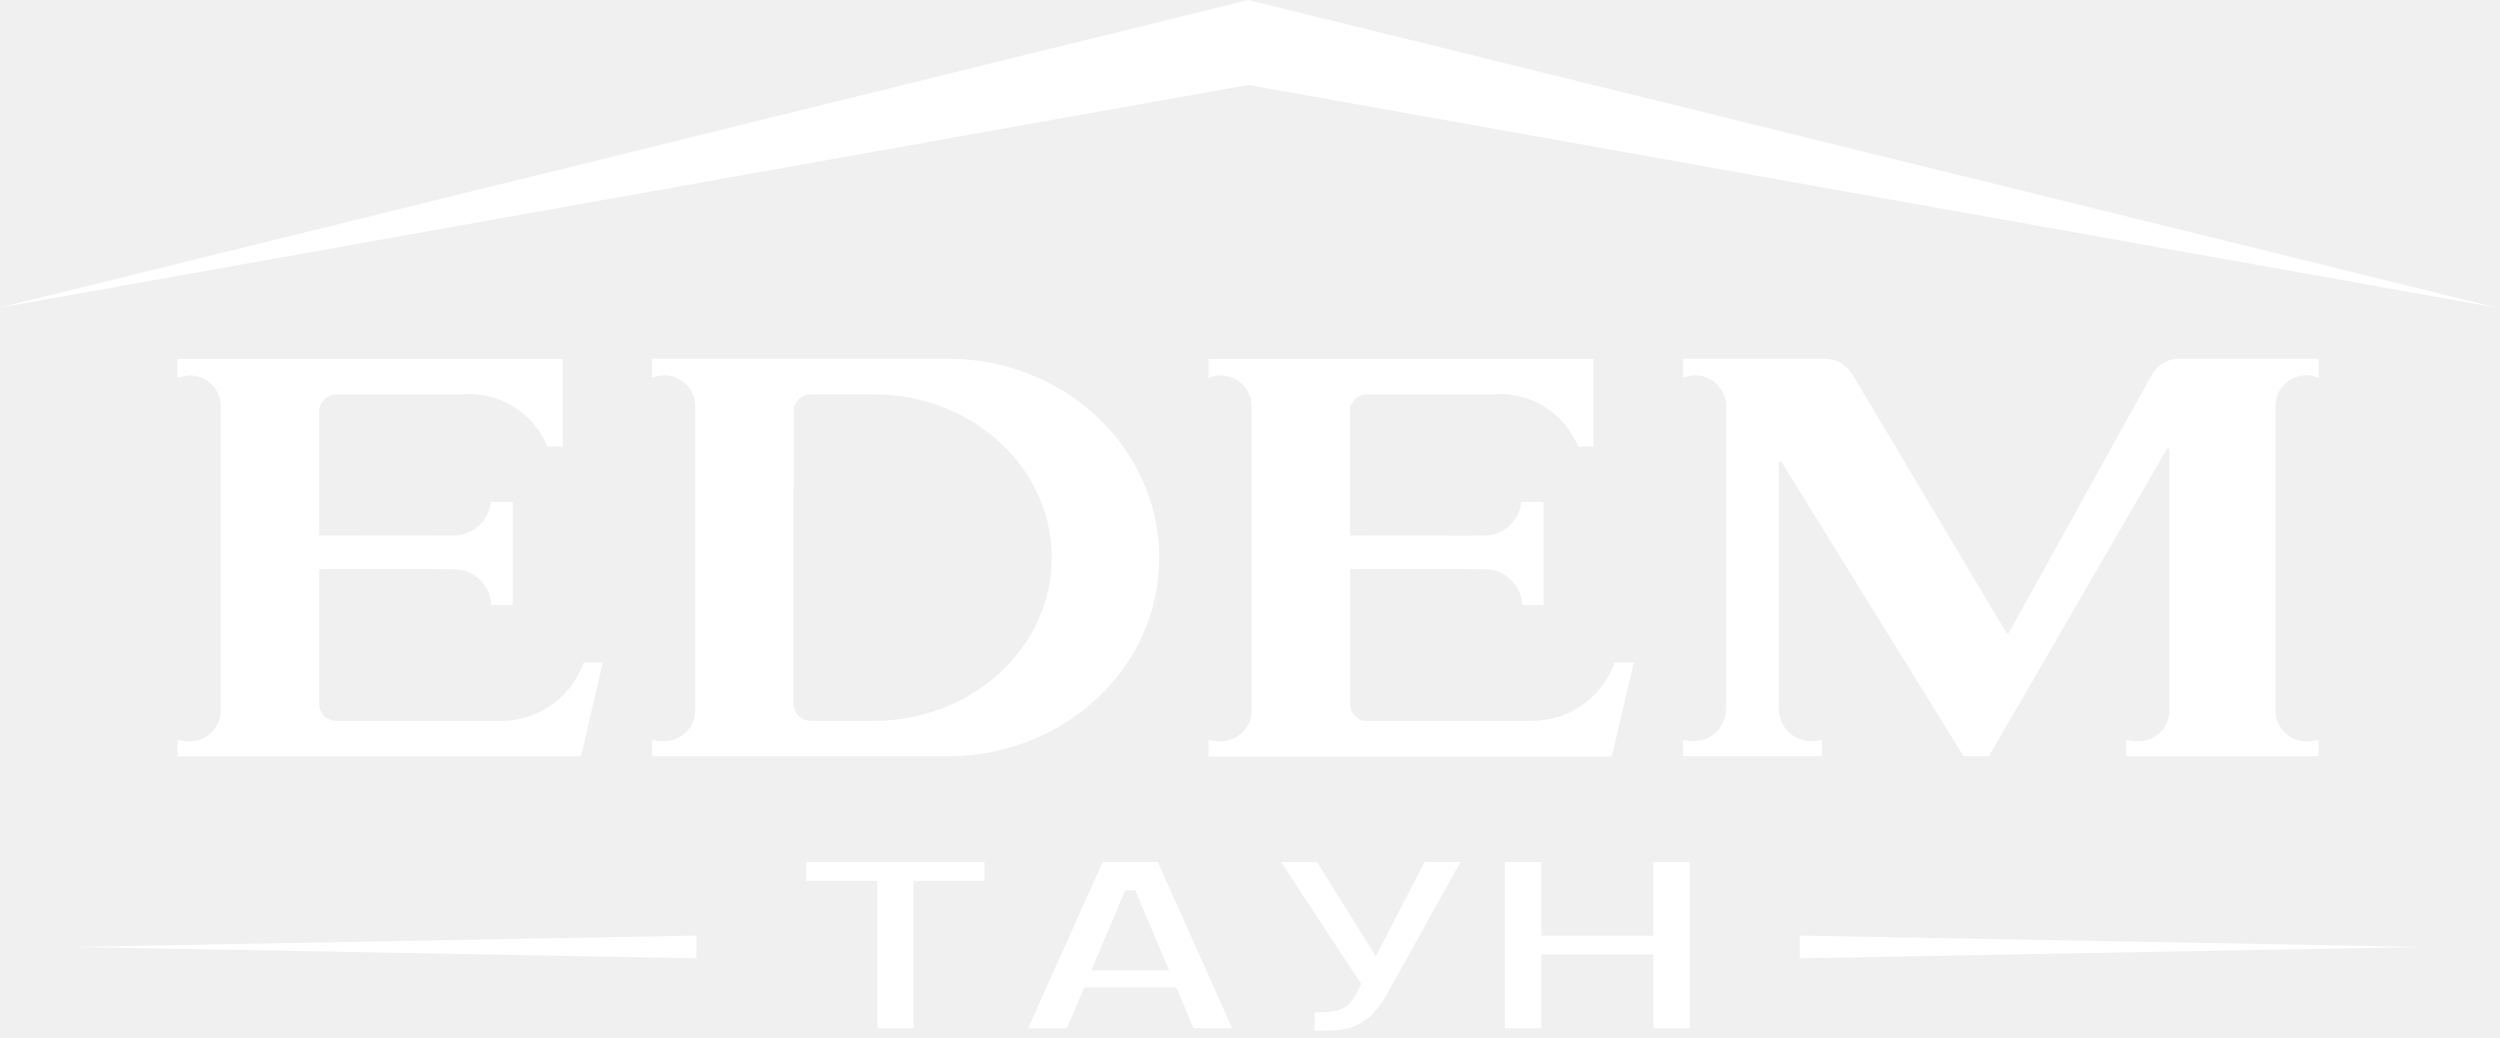
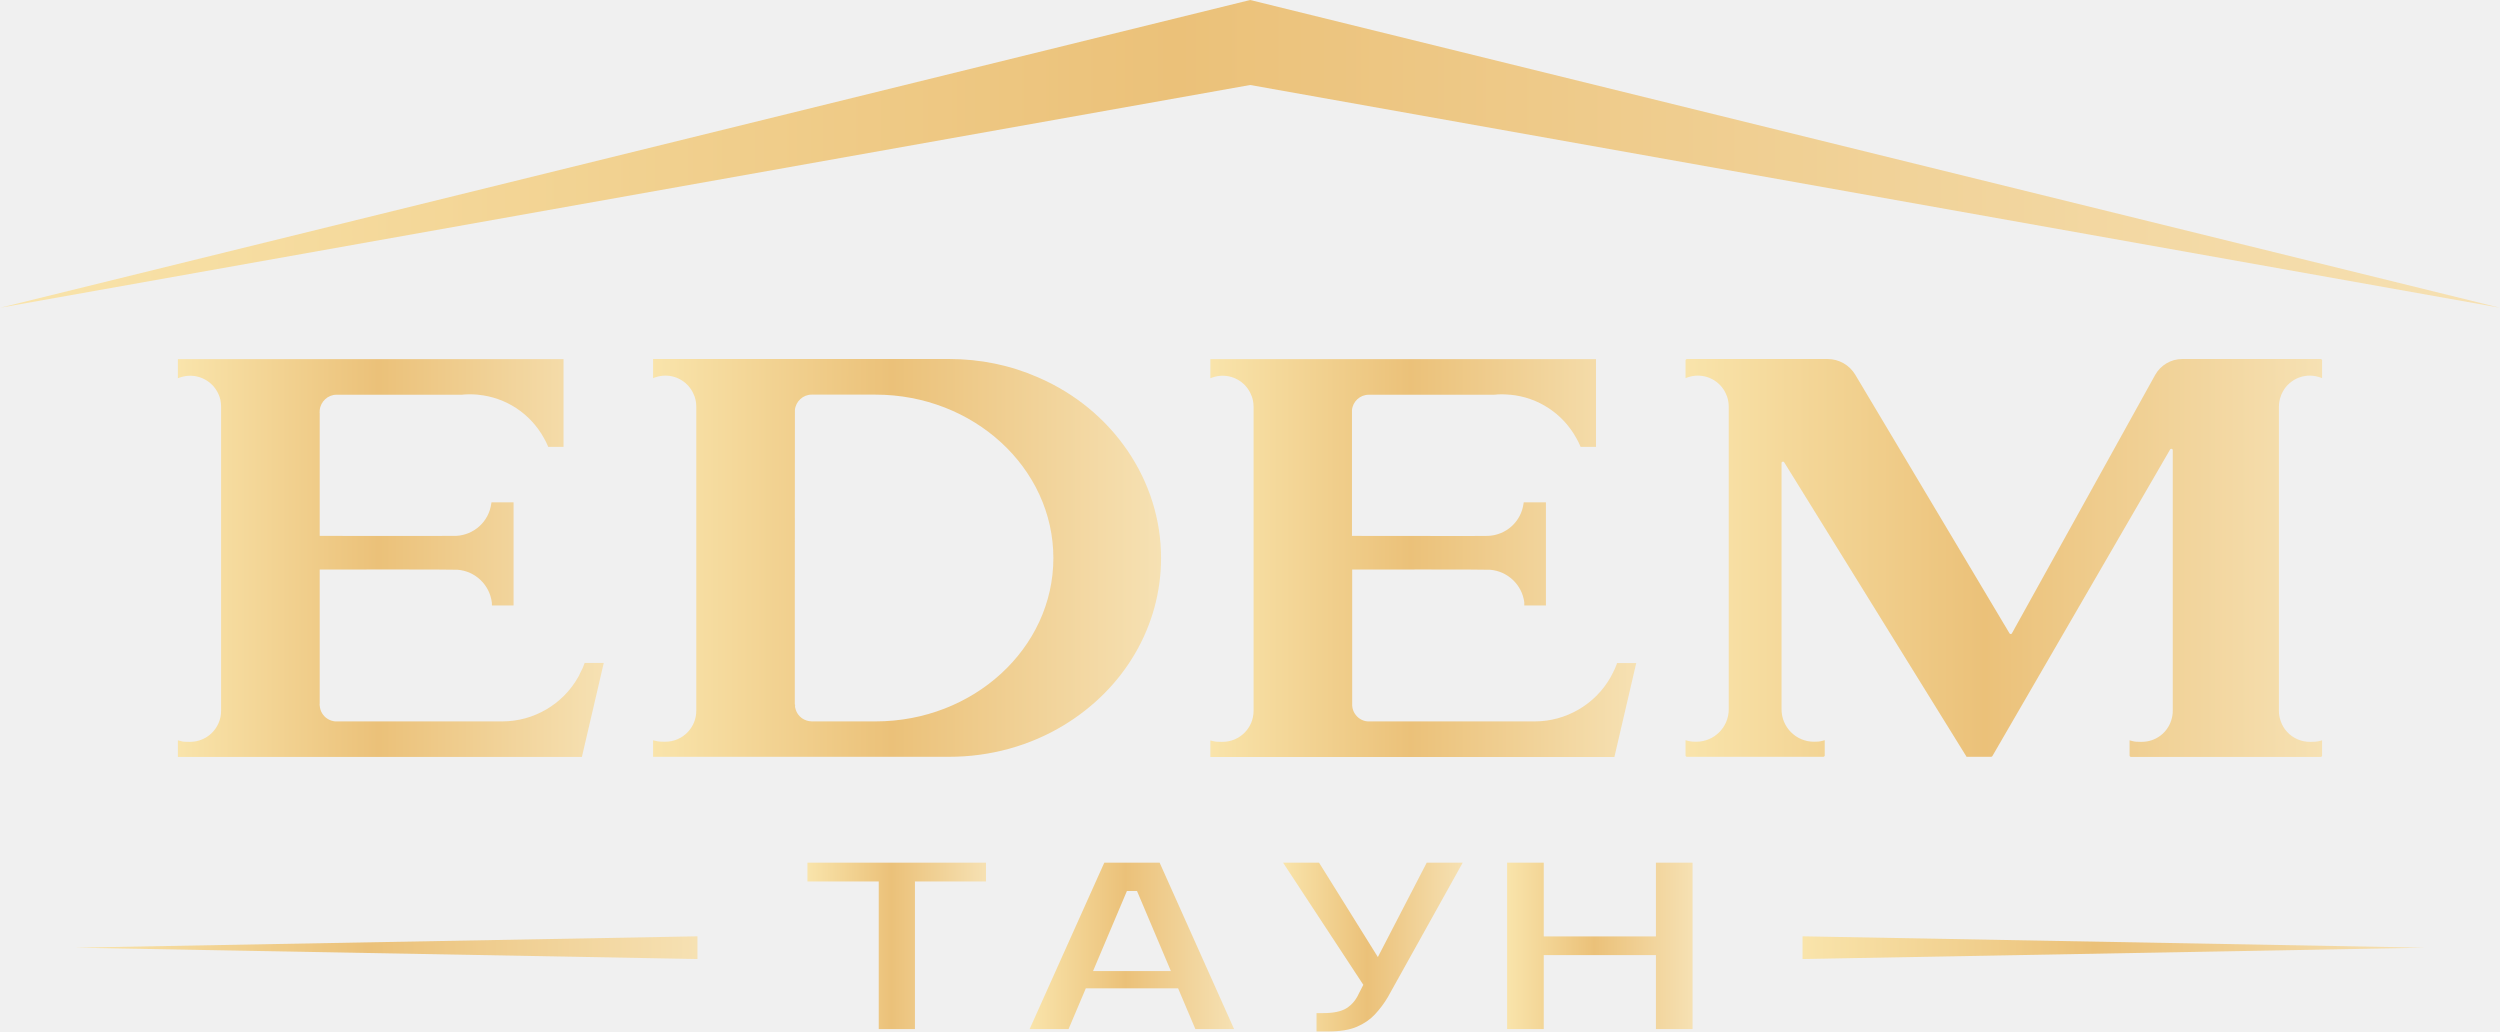
- <svg xmlns="http://www.w3.org/2000/svg" width="229" height="95" viewBox="0 0 229 95" fill="none">
-   <g clip-path="url(#clip0_503_932)">
-     <path d="M228.65 28.17L114.34 0L0 28.17L114.34 7.78L228.65 28.17Z" fill="white" />
-     <path d="M164.859 87.78L221.799 86.74L164.859 85.7V87.78Z" fill="white" />
-     <path d="M63.79 87.78V85.7L6.85 86.74L63.79 87.78Z" fill="white" />
-     <path d="M80.37 94.19V80.68H73.85V78.96H90.18V80.68H83.68V94.19H80.37Z" fill="white" />
-     <path d="M109.33 94.19L107.75 90.46H99.31L97.73 94.19H94.17L101 78.96H106.06L112.87 94.19H109.33ZM99.97 88.88H107.09L103.99 81.55H103.07L99.97 88.88Z" fill="white" />
-     <path d="M120.41 94.41V92.73H121C121.98 92.73 122.68 92.58 123.17 92.27C123.65 91.96 124.02 91.52 124.28 90.94L124.69 90.14L117.35 78.96H120.64L126.02 87.6L130.49 78.96H133.78L126.93 91.27C126.61 91.82 126.21 92.35 125.75 92.85C125.32 93.31 124.77 93.69 124.1 93.98C123.43 94.27 122.53 94.41 121.45 94.41H120.43H120.41Z" fill="white" />
-     <path d="M151.45 94.19V87.42H141.19V94.19H137.84V78.96H141.19V85.71H151.45V78.96H154.8V94.19H151.45Z" fill="white" />
-     <path d="M53.469 60.67L53.44 60.77C53.349 61.03 53.23 61.3 53.059 61.61C53.01 61.74 52.94 61.87 52.87 61.99C51.459 64.48 48.8 66.03 45.94 66.03H30.79C30.79 66.03 30.75 66.03 30.73 66.03H30.649C30.149 65.98 29.709 65.71 29.45 65.27C29.329 65.07 29.259 64.83 29.239 64.59C29.23 64.51 29.23 64.45 29.239 64.35V52.13C30.61 52.13 41.389 52.11 41.859 52.15C43.469 52.28 44.779 53.53 44.98 55.13C44.989 55.19 44.989 55.23 44.989 55.28V55.42H46.969V45.98H44.95L44.929 46.1C44.709 47.74 43.349 48.98 41.69 49.05C41.469 49.06 33.539 49.05 29.239 49.05V37.86C29.23 37.77 29.23 37.71 29.239 37.61V37.54C29.32 36.75 29.989 36.13 30.77 36.13H42.239C42.679 36.08 43.15 36.08 43.65 36.12C43.65 36.12 43.673 36.123 43.719 36.13C46.26 36.37 48.51 37.85 49.749 40.1C49.889 40.35 50.01 40.58 50.099 40.81L50.139 40.9H51.539V32.87H16.27V34.62L16.459 34.55C16.759 34.45 17.079 34.39 17.39 34.39C18.5 34.39 19.509 35.04 19.97 36.05C20.14 36.4 20.22 36.79 20.22 37.22V65.07C20.22 66.63 18.95 67.9 17.39 67.9H17.239C16.98 67.9 16.77 67.91 16.45 67.81L16.27 67.76V69.28H53.219L55.219 60.68H53.469V60.67Z" fill="white" />
-     <path d="M147.899 60.67L147.869 60.77C147.779 61.04 147.659 61.3 147.499 61.61C147.439 61.74 147.369 61.87 147.299 61.99C145.889 64.48 143.229 66.03 140.369 66.03H125.219C125.219 66.03 125.179 66.03 125.159 66.03C125.129 66.03 125.099 66.03 125.079 66.03C124.579 65.99 124.139 65.71 123.879 65.27C123.759 65.07 123.689 64.84 123.669 64.6C123.669 64.52 123.669 64.45 123.669 64.35V52.13C125.039 52.13 135.819 52.11 136.289 52.15C137.889 52.28 139.209 53.53 139.409 55.13C139.409 55.18 139.409 55.22 139.409 55.28V55.42H141.389V45.98H139.359L139.339 46.1C139.119 47.74 137.759 48.98 136.099 49.05C135.879 49.07 127.949 49.05 123.649 49.05V37.86C123.649 37.78 123.649 37.71 123.649 37.61V37.54C123.719 36.75 124.389 36.13 125.179 36.13H136.649C137.089 36.08 137.569 36.08 138.069 36.13C138.099 36.13 138.099 36.13 138.139 36.13C140.679 36.37 142.929 37.85 144.169 40.1C144.309 40.34 144.429 40.58 144.519 40.81L144.559 40.9H145.969V32.87H110.699V34.62L110.889 34.55C111.189 34.44 111.509 34.39 111.819 34.39C112.929 34.39 113.939 35.04 114.389 36.05C114.559 36.4 114.649 36.79 114.649 37.22V65.07C114.649 66.63 113.379 67.9 111.819 67.9H111.669C111.409 67.9 111.199 67.9 110.879 67.82L110.699 67.77V69.29H147.649L149.649 60.69H147.899V60.67Z" fill="white" />
-     <path d="M94.921 34.53C92.38 33.42 89.65 32.86 86.811 32.86H59.73V34.61L59.92 34.54C60.221 34.44 60.531 34.38 60.85 34.38C61.961 34.38 62.971 35.03 63.42 36.04C63.59 36.39 63.681 36.78 63.681 37.21V65.06C63.681 66.62 62.41 67.89 60.85 67.89H60.721C60.45 67.89 60.24 67.89 59.91 67.8L59.73 67.76V69.27H86.811C90.55 69.27 94.191 68.27 97.311 66.37C102.87 62.99 106.19 57.27 106.19 51.07C106.19 43.98 101.77 37.48 94.921 34.53ZM74.191 66.02H74.111C73.611 65.97 73.171 65.7 72.91 65.26C72.8 65.06 72.721 64.84 72.701 64.58L72.74 64.56L72.691 64.46V55.02C72.691 49.96 72.691 43.59 72.701 37.71V37.53C72.77 36.74 73.451 36.12 74.231 36.12H80.07C89.04 36.12 96.341 42.83 96.341 51.08C96.341 59.33 89.04 66.03 80.07 66.03H74.251C74.251 66.03 74.21 66.03 74.191 66.03V66.02Z" fill="white" />
-     <path d="M208.61 36.23C208.61 36.23 208.64 36.14 208.66 36.1L208.69 36.04C209.14 35.03 210.15 34.38 211.26 34.38C211.58 34.38 211.89 34.44 212.19 34.54L212.38 34.61V32.99C212.38 32.92 212.32 32.86 212.25 32.86H199.59C198.56 32.86 197.61 33.42 197.11 34.32C194.31 39.39 185.1 56 184.01 57.97C183.96 58.06 183.84 58.05 183.79 57.97L169.69 34.31C169.16 33.41 168.19 32.86 167.14 32.86H154.29C154.22 32.86 154.16 32.92 154.16 32.99V34.61L154.35 34.54C154.65 34.44 154.96 34.38 155.28 34.38C156.39 34.38 157.4 35.03 157.85 36.04C158.02 36.39 158.11 36.78 158.11 37.21V64.93C158.11 66.56 156.78 67.89 155.15 67.89C154.88 67.89 154.67 67.89 154.34 67.8L154.16 67.75V69.14C154.16 69.21 154.22 69.27 154.29 69.27H166.76C166.83 69.27 166.89 69.21 166.89 69.14V67.75L166.71 67.8C166.39 67.89 166.17 67.89 165.9 67.89C164.27 67.89 162.94 66.56 162.94 64.93V42.38C162.94 42.25 163.11 42.2 163.18 42.31L179.82 69.2L179.86 69.27H182.11C182.11 69.27 182.2 69.25 182.22 69.21L198.48 41.14C198.55 41.03 198.72 41.07 198.72 41.21V65.07C198.72 65.34 198.68 65.63 198.59 65.9C198.23 67.09 197.14 67.9 195.89 67.9H195.76C195.49 67.9 195.27 67.9 194.95 67.81L194.77 67.76V69.15C194.77 69.22 194.83 69.28 194.9 69.28H212.25C212.32 69.28 212.38 69.22 212.38 69.15V67.76L212.2 67.81C211.88 67.9 211.66 67.9 211.39 67.9H211.26C210.01 67.9 208.92 67.09 208.56 65.9C208.47 65.63 208.43 65.34 208.43 65.07V37.22C208.43 36.88 208.49 36.55 208.61 36.24V36.23Z" fill="white" />
+ <svg xmlns="http://www.w3.org/2000/svg" width="286" height="118" viewBox="0 0 286 118" fill="none">
+   <g clip-path="url(#clip0_602_861)">
+     <path d="M286 35.209L143.019 0L0 35.209L143.019 9.724L286 35.209Z" fill="url(#paint0_linear_602_861)" />
+     <path d="M206.211 109.713L277.433 108.414L206.211 107.114V109.713Z" fill="url(#paint1_linear_602_861)" />
+     <path d="M79.79 109.713V107.114L8.568 108.414L79.79 109.713Z" fill="url(#paint2_linear_602_861)" />
+     <path d="M100.528 117.725V100.839H92.373V98.689H112.799V100.839H104.669V117.725H100.528Z" fill="url(#paint3_linear_602_861)" />
+     <path d="M136.751 117.725L134.775 113.063H124.218L122.242 117.725H117.789L126.332 98.689H132.661L141.179 117.725H136.751ZM125.044 111.088H133.95L130.072 101.927H128.921L125.044 111.088Z" fill="url(#paint4_linear_602_861)" />
+     <path d="M150.611 118V115.9H151.349C152.575 115.9 153.45 115.713 154.063 115.325C154.663 114.938 155.126 114.388 155.451 113.663L155.964 112.663L146.783 98.689H150.898L157.628 109.488L163.219 98.689H167.334L158.766 114.075C158.366 114.763 157.865 115.425 157.29 116.05C156.752 116.625 156.064 117.1 155.226 117.463C154.388 117.825 153.262 118 151.912 118H150.636H150.611Z" fill="url(#paint5_linear_602_861)" />
+     <path d="M189.438 117.725V109.263H176.604V117.725H172.414V98.689H176.604V107.126H189.438V98.689H193.628V117.725H189.438Z" fill="url(#paint6_linear_602_861)" />
+     <path d="M66.882 75.829L66.844 75.954C66.732 76.279 66.582 76.617 66.369 77.004C66.307 77.167 66.219 77.329 66.132 77.479C64.368 80.591 61.041 82.528 57.463 82.528H38.514C38.514 82.528 38.463 82.528 38.438 82.528H38.338C37.713 82.466 37.163 82.129 36.837 81.579C36.687 81.329 36.6 81.029 36.575 80.729C36.562 80.629 36.562 80.554 36.575 80.429V65.155C38.288 65.155 51.772 65.13 52.36 65.18C54.374 65.343 56.012 66.905 56.263 68.905C56.275 68.98 56.275 69.03 56.275 69.093V69.267H58.752V57.469H56.225L56.2 57.619C55.925 59.669 54.224 61.218 52.147 61.306C51.872 61.318 41.953 61.306 36.575 61.306V47.32C36.562 47.207 36.562 47.132 36.575 47.007V46.92C36.675 45.932 37.513 45.157 38.489 45.157H52.835C53.386 45.095 53.974 45.095 54.599 45.145C54.599 45.145 54.628 45.149 54.687 45.157C57.864 45.458 60.678 47.307 62.229 50.12C62.404 50.432 62.554 50.719 62.667 51.007L62.717 51.119H64.468V41.083H20.352V43.27L20.589 43.183C20.965 43.058 21.365 42.983 21.753 42.983C23.141 42.983 24.404 43.795 24.98 45.057C25.192 45.495 25.292 45.982 25.292 46.52V81.329C25.292 83.278 23.704 84.866 21.753 84.866H21.565C21.24 84.866 20.977 84.878 20.577 84.753L20.352 84.691V86.591H66.569L69.071 75.842H66.882V75.829Z" fill="url(#paint7_linear_602_861)" />
+     <path d="M184.997 75.829L184.96 75.954C184.847 76.292 184.697 76.617 184.497 77.004C184.422 77.167 184.334 77.329 184.247 77.479C182.483 80.591 179.156 82.529 175.579 82.529H156.629C156.629 82.529 156.579 82.529 156.554 82.529C156.516 82.529 156.479 82.529 156.454 82.529C155.828 82.479 155.278 82.129 154.953 81.579C154.803 81.329 154.715 81.041 154.69 80.741C154.69 80.641 154.69 80.554 154.69 80.429V65.156C156.404 65.156 169.887 65.131 170.475 65.181C172.477 65.343 174.128 66.905 174.378 68.905C174.378 68.968 174.378 69.018 174.378 69.093V69.268H176.854V57.469H174.315L174.29 57.619C174.015 59.669 172.314 61.218 170.238 61.306C169.962 61.331 160.043 61.306 154.665 61.306V47.32C154.665 47.22 154.665 47.133 154.665 47.008V46.92C154.752 45.933 155.591 45.158 156.579 45.158H170.926C171.476 45.095 172.076 45.095 172.702 45.158C172.739 45.158 172.739 45.158 172.789 45.158C175.966 45.458 178.781 47.307 180.332 50.12C180.507 50.42 180.657 50.72 180.77 51.007L180.82 51.12H182.583V41.083H138.467V43.27L138.704 43.183C139.08 43.045 139.48 42.983 139.868 42.983C141.256 42.983 142.519 43.795 143.082 45.058C143.295 45.495 143.408 45.983 143.408 46.52V81.329C143.408 83.279 141.819 84.866 139.868 84.866H139.68C139.355 84.866 139.092 84.866 138.692 84.766L138.467 84.704V86.603H184.685L187.186 75.855H184.997V75.829Z" fill="url(#paint8_linear_602_861)" />
+     <path d="M118.729 43.158C115.552 41.771 112.137 41.071 108.585 41.071H74.713V43.258L74.951 43.17C75.326 43.045 75.713 42.97 76.114 42.97C77.502 42.97 78.766 43.783 79.328 45.045C79.541 45.483 79.654 45.97 79.654 46.508V81.316C79.654 83.266 78.065 84.853 76.114 84.853H75.951C75.614 84.853 75.351 84.853 74.938 84.741L74.713 84.691V86.578H108.585C113.263 86.578 117.816 85.329 121.719 82.954C128.673 78.729 132.826 71.58 132.826 63.831C132.826 54.969 127.297 46.845 118.729 43.158ZM92.8 82.516H92.7C92.074 82.454 91.524 82.116 91.199 81.566C91.061 81.316 90.961 81.041 90.936 80.716L90.986 80.691L90.924 80.567V68.768C90.924 62.443 90.924 54.482 90.936 47.133V46.907C91.024 45.92 91.874 45.145 92.85 45.145H100.155C111.374 45.145 120.505 53.532 120.505 63.843C120.505 74.155 111.374 82.529 100.155 82.529H92.875C92.875 82.529 92.825 82.529 92.8 82.529V82.516Z" fill="url(#paint9_linear_602_861)" />
+     <path d="M260.933 45.283C260.933 45.283 260.971 45.17 260.996 45.12L261.033 45.045C261.596 43.783 262.86 42.97 264.248 42.97C264.648 42.97 265.036 43.045 265.411 43.17L265.649 43.258V41.233C265.649 41.146 265.574 41.071 265.486 41.071H249.651C248.363 41.071 247.174 41.771 246.549 42.895C243.047 49.232 231.527 69.993 230.163 72.455C230.101 72.567 229.95 72.555 229.888 72.455L212.251 42.883C211.588 41.758 210.375 41.071 209.062 41.071H192.989C192.901 41.071 192.826 41.146 192.826 41.233V43.258L193.064 43.17C193.439 43.045 193.827 42.97 194.227 42.97C195.615 42.97 196.879 43.783 197.442 45.045C197.654 45.483 197.767 45.97 197.767 46.508V81.154C197.767 83.191 196.103 84.853 194.064 84.853C193.727 84.853 193.464 84.853 193.051 84.741L192.826 84.678V86.416C192.826 86.503 192.901 86.578 192.989 86.578H208.586C208.674 86.578 208.749 86.503 208.749 86.416V84.678L208.524 84.741C208.124 84.853 207.849 84.853 207.511 84.853C205.472 84.853 203.808 83.191 203.808 81.154V52.969C203.808 52.807 204.021 52.744 204.109 52.882L224.922 86.491L224.972 86.578H227.787C227.787 86.578 227.899 86.553 227.924 86.503L248.263 51.419C248.35 51.282 248.563 51.332 248.563 51.507V81.329C248.563 81.666 248.513 82.029 248.4 82.366C247.95 83.854 246.586 84.866 245.023 84.866H244.86C244.523 84.866 244.247 84.866 243.847 84.754L243.622 84.691V86.428C243.622 86.516 243.697 86.591 243.785 86.591H265.486C265.574 86.591 265.649 86.516 265.649 86.428V84.691L265.424 84.754C265.023 84.866 264.748 84.866 264.411 84.866H264.248C262.684 84.866 261.321 83.854 260.871 82.366C260.758 82.029 260.708 81.666 260.708 81.329V46.52C260.708 46.095 260.783 45.683 260.933 45.295V45.283Z" fill="url(#paint10_linear_602_861)" />
  </g>
  <defs>
-     <clipPath id="clip0_503_932">
-       <rect width="228.65" height="94.41" fill="white" />
+     <linearGradient id="paint0_linear_602_861" x1="0" y1="17.611" x2="286" y2="17.611" gradientUnits="userSpaceOnUse">
+       <stop stop-color="#F9E4AB" />
+       <stop offset="0.47" stop-color="#EBC179" />
+       <stop offset="1" stop-color="#F6E1B3" />
+     </linearGradient>
+     <linearGradient id="paint1_linear_602_861" x1="206.211" y1="108.414" x2="277.433" y2="108.414" gradientUnits="userSpaceOnUse">
+       <stop stop-color="#F9E4AB" />
+       <stop offset="0.47" stop-color="#EBC179" />
+       <stop offset="1" stop-color="#F6E1B3" />
+     </linearGradient>
+     <linearGradient id="paint2_linear_602_861" x1="8.568" y1="108.414" x2="79.79" y2="108.414" gradientUnits="userSpaceOnUse">
+       <stop stop-color="#F9E4AB" />
+       <stop offset="0.47" stop-color="#EBC179" />
+       <stop offset="1" stop-color="#F6E1B3" />
+     </linearGradient>
+     <linearGradient id="paint3_linear_602_861" x1="92.373" y1="108.201" x2="112.799" y2="108.201" gradientUnits="userSpaceOnUse">
+       <stop stop-color="#F9E4AB" />
+       <stop offset="0.47" stop-color="#EBC179" />
+       <stop offset="1" stop-color="#F6E1B3" />
+     </linearGradient>
+     <linearGradient id="paint4_linear_602_861" x1="117.789" y1="108.201" x2="141.179" y2="108.201" gradientUnits="userSpaceOnUse">
+       <stop stop-color="#F9E4AB" />
+       <stop offset="0.47" stop-color="#EBC179" />
+       <stop offset="1" stop-color="#F6E1B3" />
+     </linearGradient>
+     <linearGradient id="paint5_linear_602_861" x1="146.771" y1="108.339" x2="167.309" y2="108.339" gradientUnits="userSpaceOnUse">
+       <stop stop-color="#F9E4AB" />
+       <stop offset="0.47" stop-color="#EBC179" />
+       <stop offset="1" stop-color="#F6E1B3" />
+     </linearGradient>
+     <linearGradient id="paint6_linear_602_861" x1="172.414" y1="108.201" x2="193.628" y2="108.201" gradientUnits="userSpaceOnUse">
+       <stop stop-color="#F9E4AB" />
+       <stop offset="0.47" stop-color="#EBC179" />
+       <stop offset="1" stop-color="#F6E1B3" />
+     </linearGradient>
+     <linearGradient id="paint7_linear_602_861" x1="20.352" y1="63.818" x2="69.071" y2="63.818" gradientUnits="userSpaceOnUse">
+       <stop stop-color="#F9E4AB" />
+       <stop offset="0.47" stop-color="#EBC179" />
+       <stop offset="1" stop-color="#F6E1B3" />
+     </linearGradient>
+     <linearGradient id="paint8_linear_602_861" x1="138.467" y1="63.818" x2="187.186" y2="63.818" gradientUnits="userSpaceOnUse">
+       <stop stop-color="#F9E4AB" />
+       <stop offset="0.47" stop-color="#EBC179" />
+       <stop offset="1" stop-color="#F6E1B3" />
+     </linearGradient>
+     <linearGradient id="paint9_linear_602_861" x1="74.713" y1="63.818" x2="132.826" y2="63.818" gradientUnits="userSpaceOnUse">
+       <stop stop-color="#F9E4AB" />
+       <stop offset="0.47" stop-color="#EBC179" />
+       <stop offset="1" stop-color="#F6E1B3" />
+     </linearGradient>
+     <linearGradient id="paint10_linear_602_861" x1="192.826" y1="63.818" x2="265.649" y2="63.818" gradientUnits="userSpaceOnUse">
+       <stop stop-color="#F9E4AB" />
+       <stop offset="0.47" stop-color="#EBC179" />
+       <stop offset="1" stop-color="#F6E1B3" />
+     </linearGradient>
+     <clipPath id="clip0_602_861">
+       <rect width="286" height="118" fill="white" />
    </clipPath>
  </defs>
</svg>
